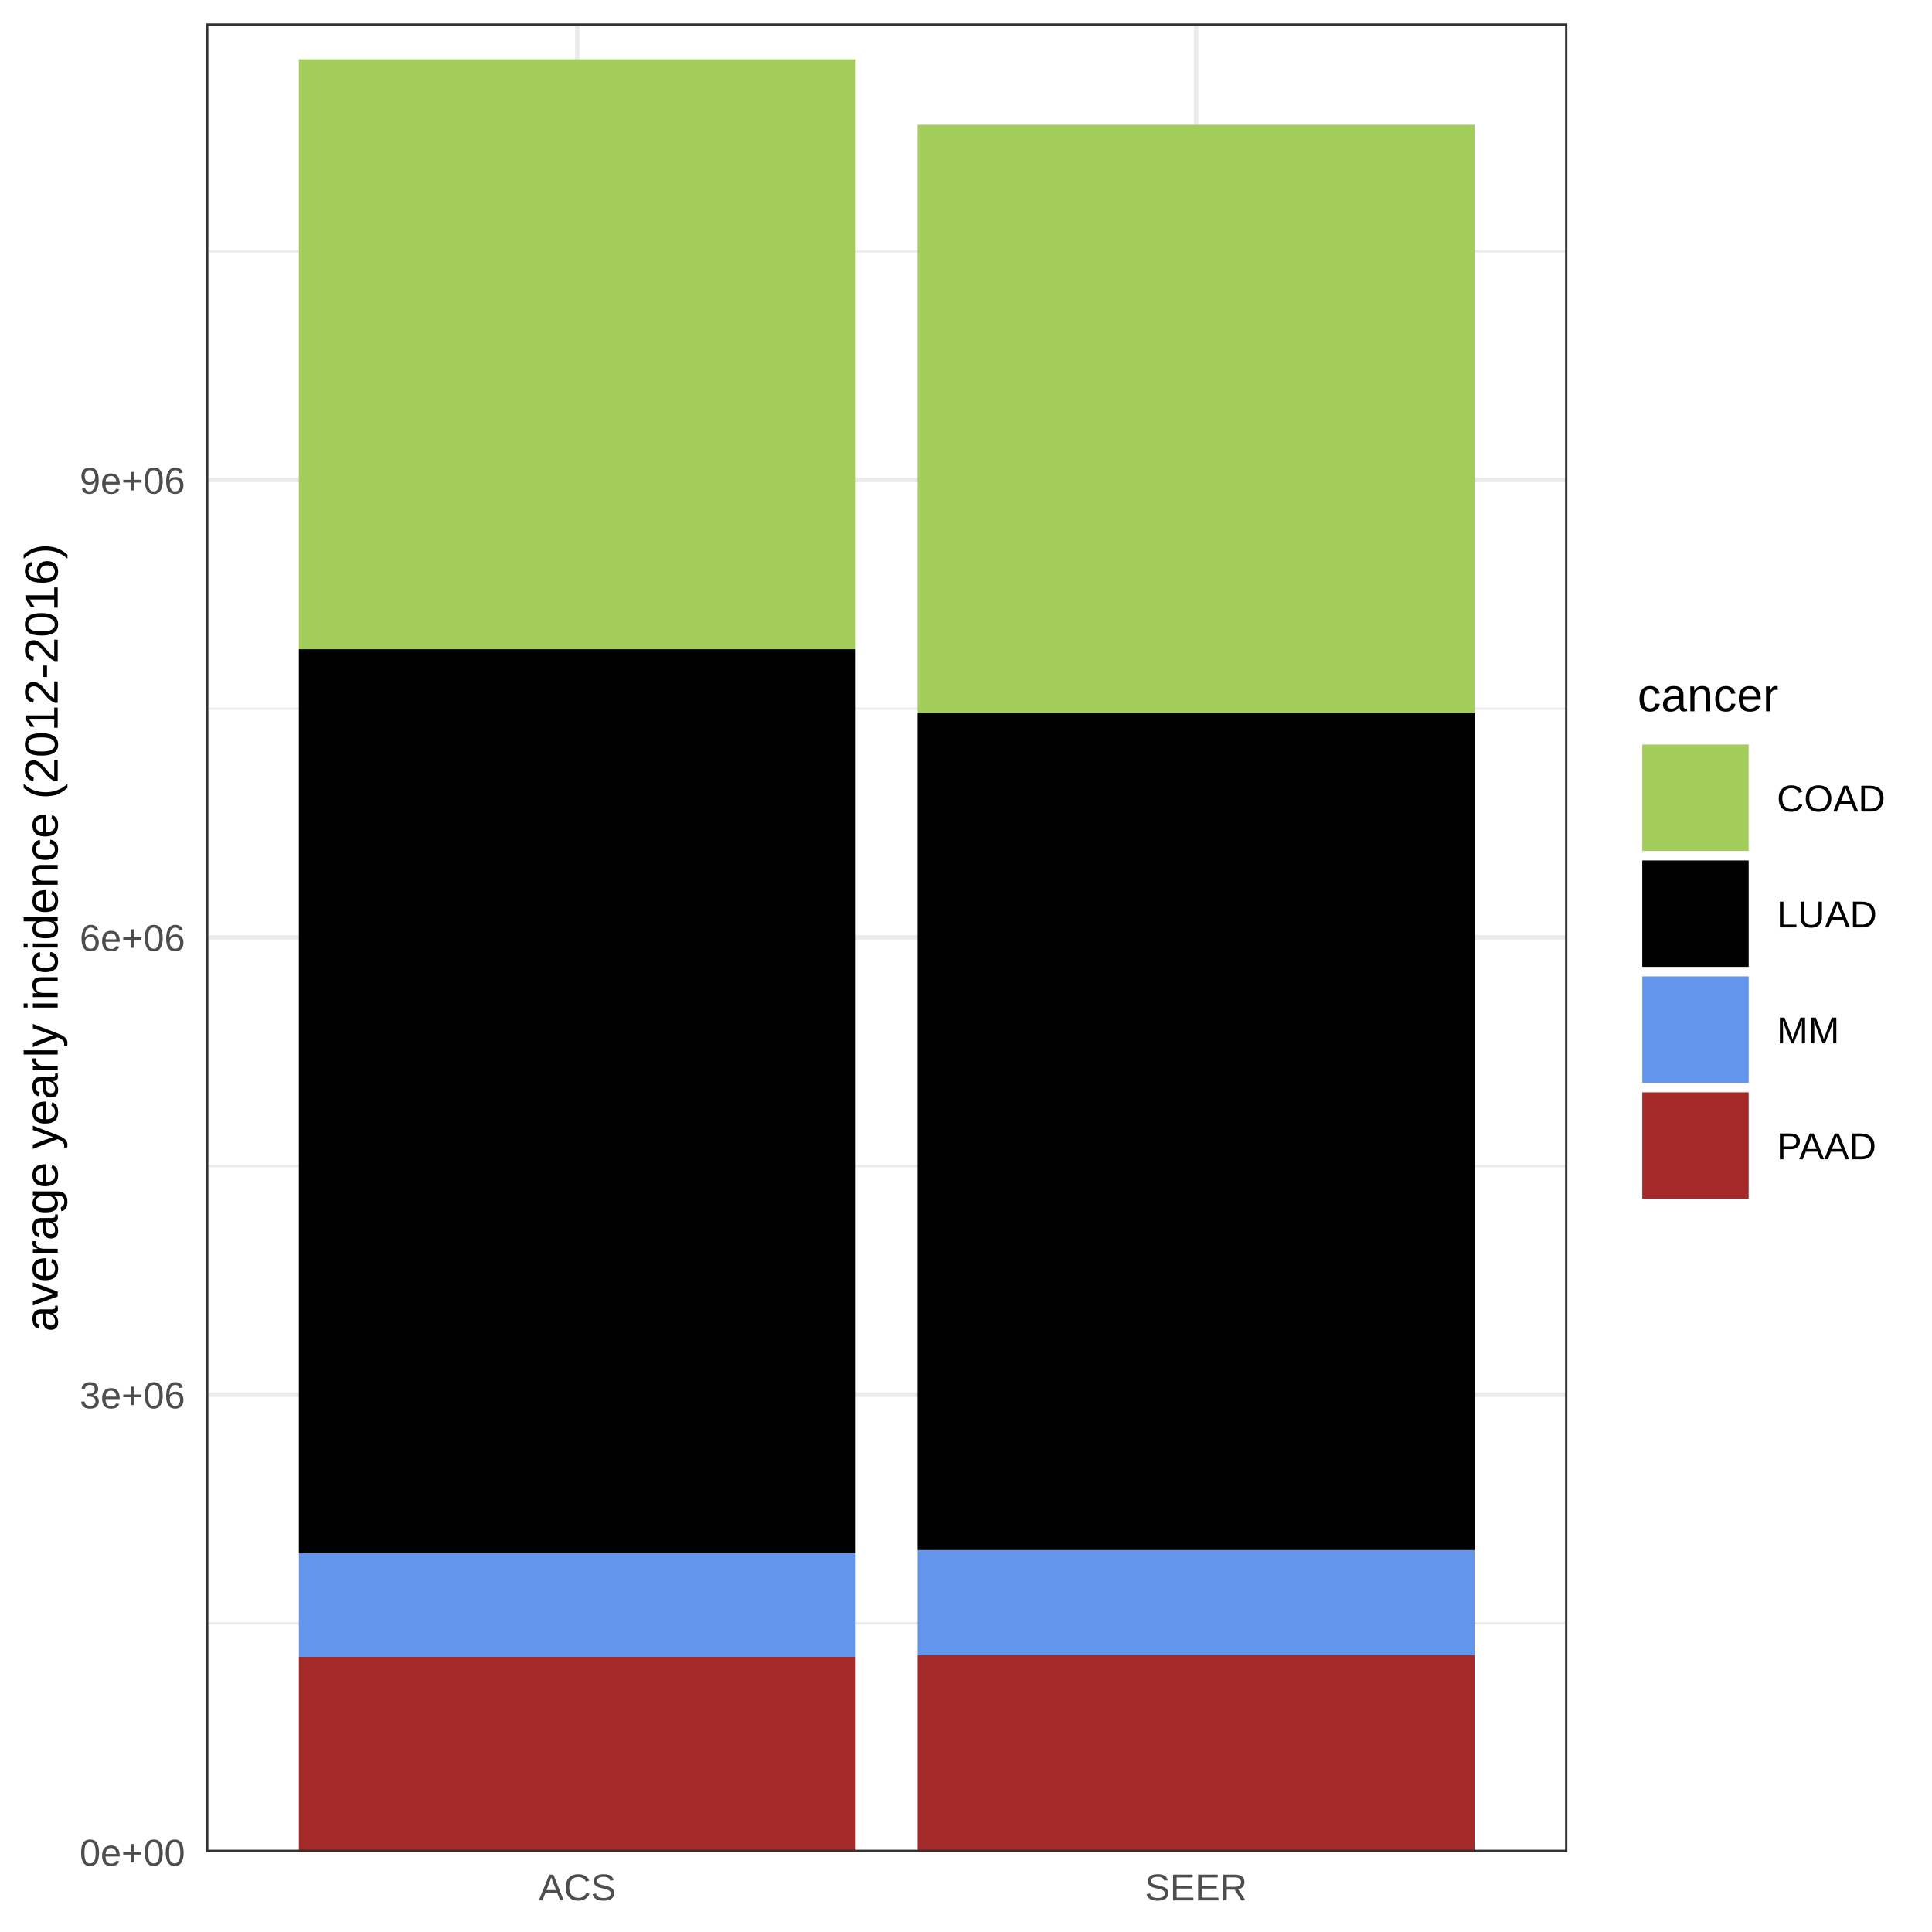
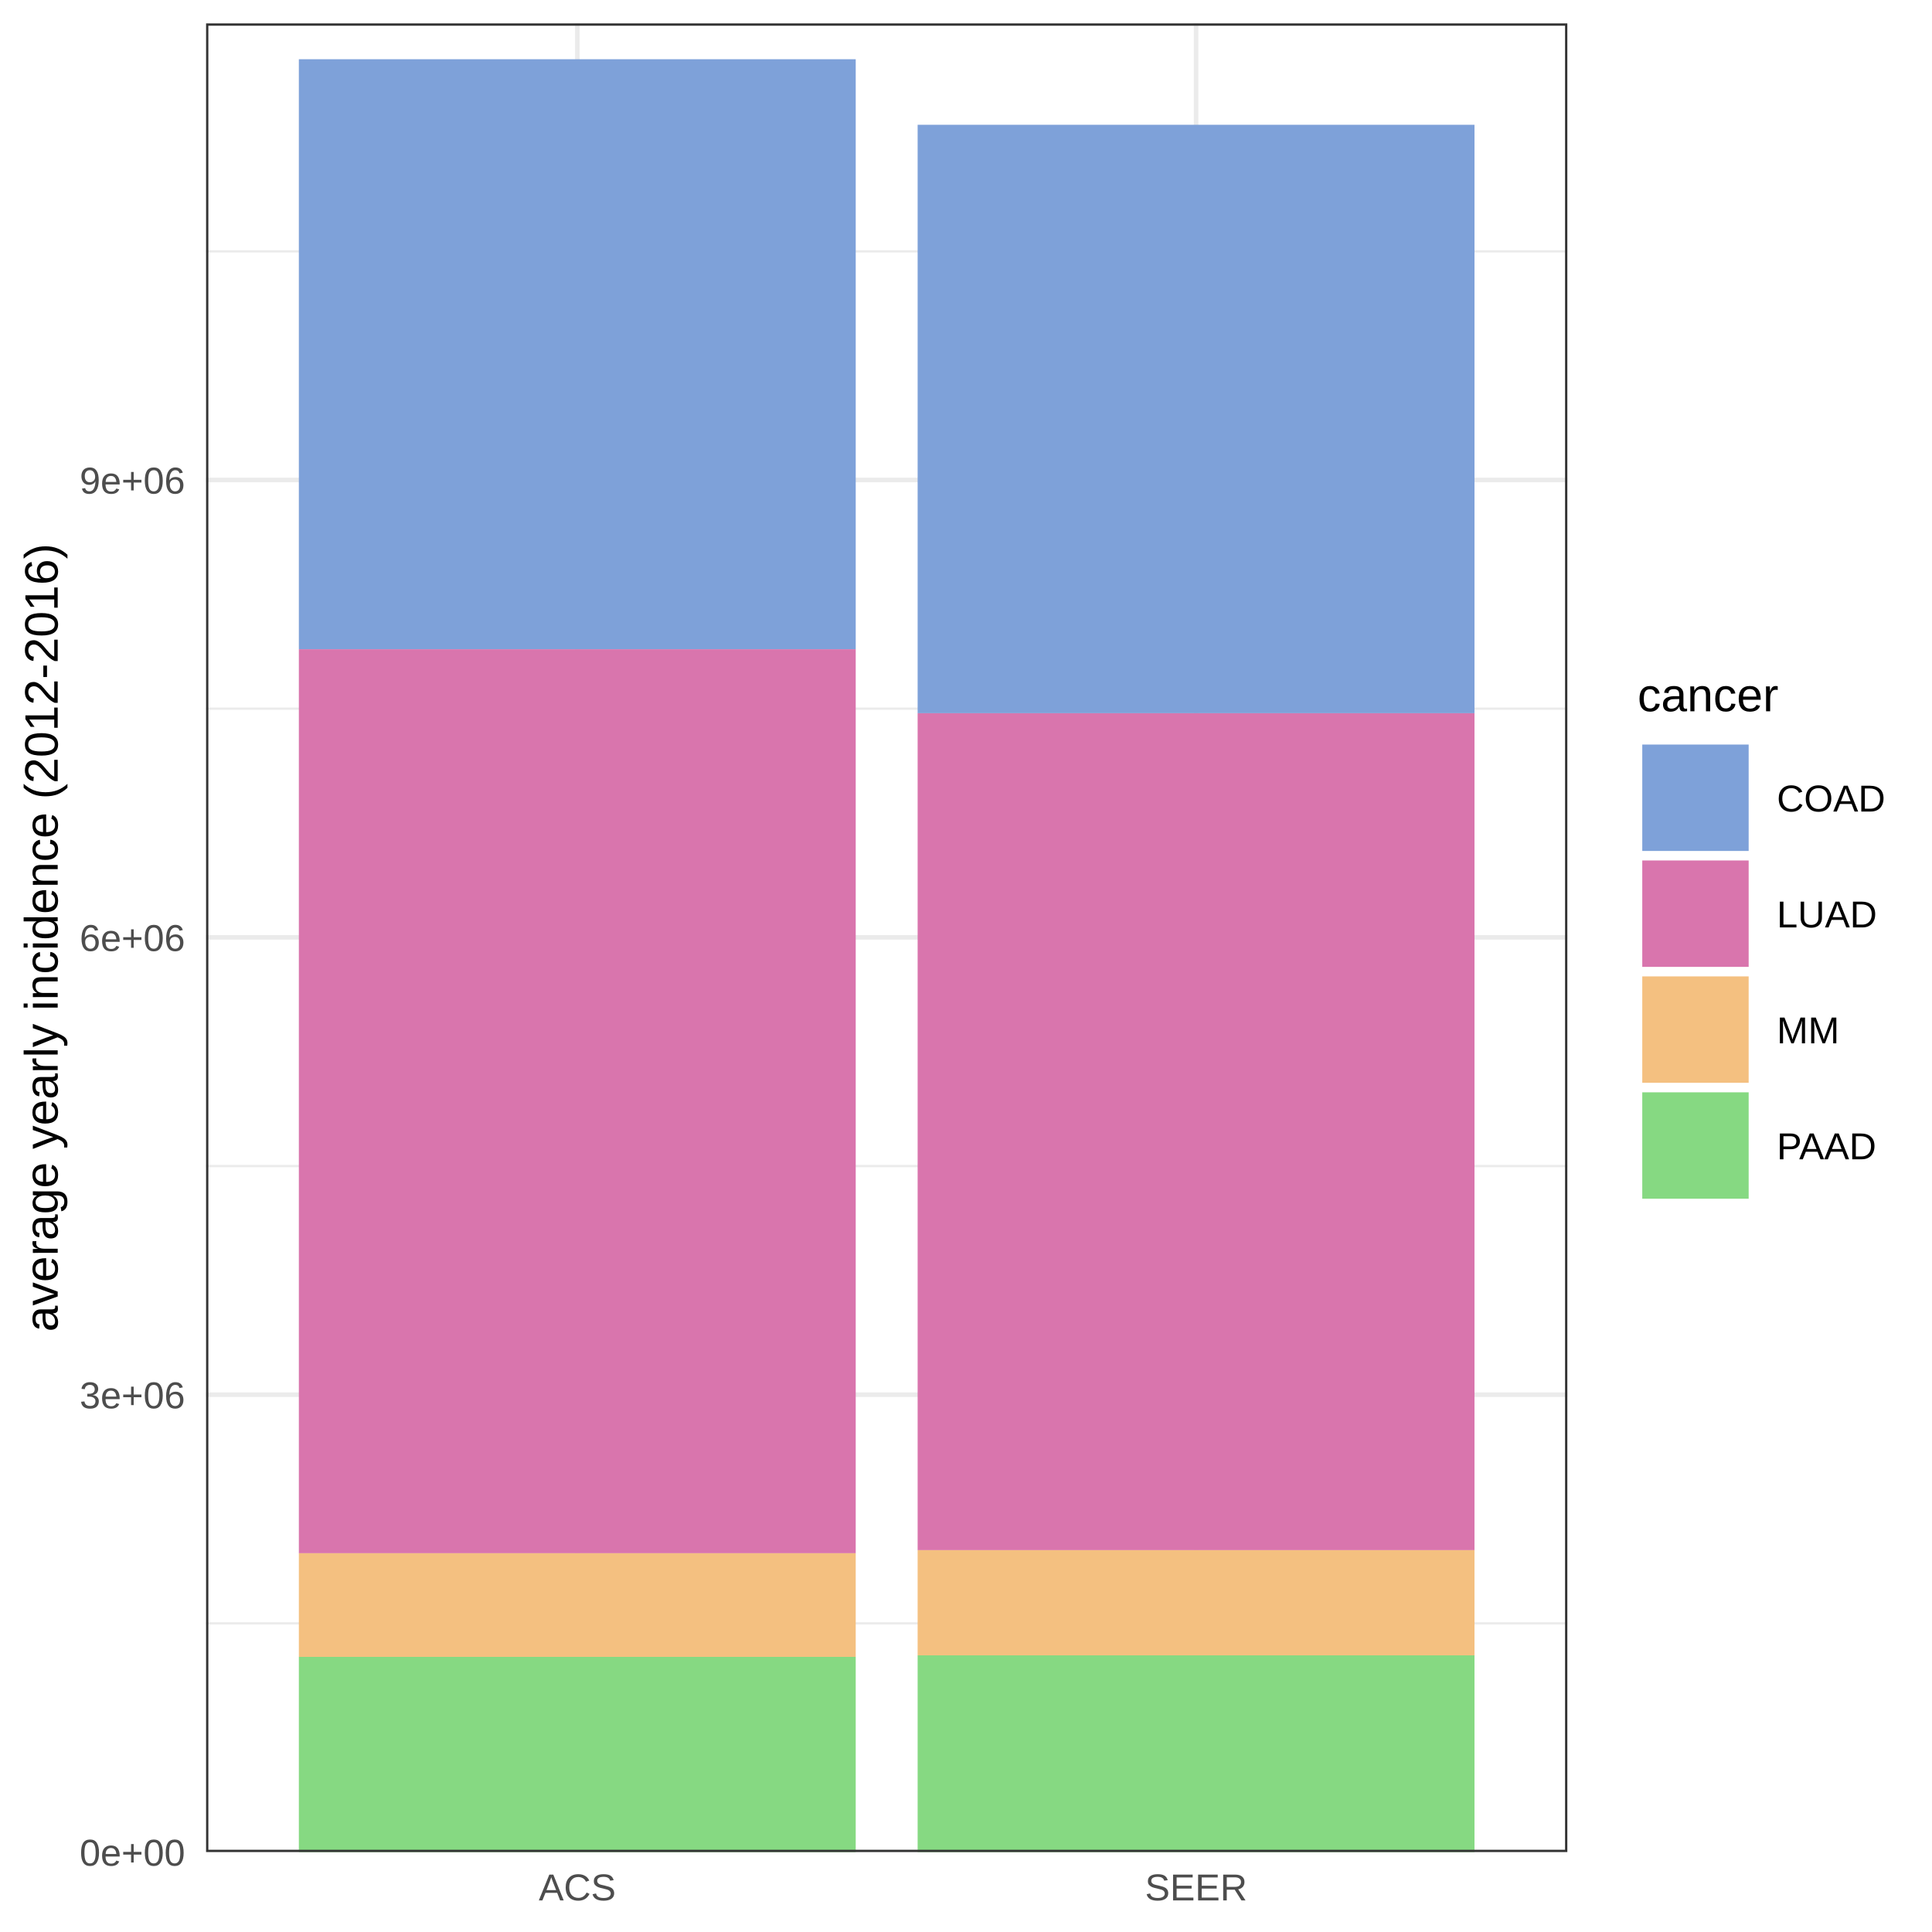
<svg xmlns="http://www.w3.org/2000/svg" viewBox="0 0 288.00 288.00">
  <defs>
    <style type="text/css">
    line, polyline, polygon, path, rect, circle {
      fill: none;
      stroke: #000000;
      stroke-linecap: round;
      stroke-linejoin: round;
      stroke-miterlimit: 10.00;
    }
  </style>
  </defs>
  <rect width="100%" height="100%" style="stroke: none; fill: #FFFFFF;" />
  <rect x="0.00" y="0.00" width="288.00" height="288.00" style="stroke-width: 0.68; stroke: #FFFFFF; fill: #FFFFFF;" />
  <defs>
    <clipPath id="cpMzAuNzJ8MjMzLjY0fDI3Ni4wOHwzLjQ5">
      <rect x="30.72" y="3.49" width="202.92" height="272.59" />
    </clipPath>
  </defs>
  <rect x="30.72" y="3.49" width="202.92" height="272.59" style="stroke-width: 0.68; stroke: none; fill: #FFFFFF;" clip-path="url(#cpMzAuNzJ8MjMzLjY0fDI3Ni4wOHwzLjQ5)" />
  <polyline points="30.72,241.99 233.64,241.99 " style="stroke-width: 0.34; stroke: #EBEBEB; stroke-linecap: butt;" clip-path="url(#cpMzAuNzJ8MjMzLjY0fDI3Ni4wOHwzLjQ5)" />
  <polyline points="30.72,173.82 233.64,173.82 " style="stroke-width: 0.34; stroke: #EBEBEB; stroke-linecap: butt;" clip-path="url(#cpMzAuNzJ8MjMzLjY0fDI3Ni4wOHwzLjQ5)" />
  <polyline points="30.72,105.64 233.64,105.64 " style="stroke-width: 0.34; stroke: #EBEBEB; stroke-linecap: butt;" clip-path="url(#cpMzAuNzJ8MjMzLjY0fDI3Ni4wOHwzLjQ5)" />
  <polyline points="30.72,37.47 233.64,37.47 " style="stroke-width: 0.34; stroke: #EBEBEB; stroke-linecap: butt;" clip-path="url(#cpMzAuNzJ8MjMzLjY0fDI3Ni4wOHwzLjQ5)" />
  <polyline points="30.72,276.08 233.64,276.08 " style="stroke-width: 0.68; stroke: #EBEBEB; stroke-linecap: butt;" clip-path="url(#cpMzAuNzJ8MjMzLjY0fDI3Ni4wOHwzLjQ5)" />
  <polyline points="30.72,207.90 233.64,207.90 " style="stroke-width: 0.68; stroke: #EBEBEB; stroke-linecap: butt;" clip-path="url(#cpMzAuNzJ8MjMzLjY0fDI3Ni4wOHwzLjQ5)" />
  <polyline points="30.72,139.73 233.64,139.73 " style="stroke-width: 0.68; stroke: #EBEBEB; stroke-linecap: butt;" clip-path="url(#cpMzAuNzJ8MjMzLjY0fDI3Ni4wOHwzLjQ5)" />
  <polyline points="30.72,71.55 233.64,71.55 " style="stroke-width: 0.68; stroke: #EBEBEB; stroke-linecap: butt;" clip-path="url(#cpMzAuNzJ8MjMzLjY0fDI3Ni4wOHwzLjQ5)" />
  <polyline points="86.06,276.08 86.06,3.49 " style="stroke-width: 0.68; stroke: #EBEBEB; stroke-linecap: butt;" clip-path="url(#cpMzAuNzJ8MjMzLjY0fDI3Ni4wOHwzLjQ5)" />
  <polyline points="178.30,276.08 178.30,3.49 " style="stroke-width: 0.68; stroke: #EBEBEB; stroke-linecap: butt;" clip-path="url(#cpMzAuNzJ8MjMzLjY0fDI3Ni4wOHwzLjQ5)" />
-   <rect x="44.55" y="8.83" width="83.01" height="87.95" style="stroke-width: 1.07; stroke: none; stroke-linecap: square; stroke-linejoin: miter; fill: #A2CD5A;" clip-path="url(#cpMzAuNzJ8MjMzLjY0fDI3Ni4wOHwzLjQ5)" />
-   <rect x="44.55" y="96.78" width="83.01" height="134.76" style="stroke-width: 1.07; stroke: none; stroke-linecap: square; stroke-linejoin: miter; fill: #000000;" clip-path="url(#cpMzAuNzJ8MjMzLjY0fDI3Ni4wOHwzLjQ5)" />
-   <rect x="44.55" y="231.54" width="83.01" height="15.45" style="stroke-width: 1.07; stroke: none; stroke-linecap: square; stroke-linejoin: miter; fill: #6495ED;" clip-path="url(#cpMzAuNzJ8MjMzLjY0fDI3Ni4wOHwzLjQ5)" />
-   <rect x="44.55" y="246.99" width="83.01" height="29.09" style="stroke-width: 1.07; stroke: none; stroke-linecap: square; stroke-linejoin: miter; fill: #A52A2A;" clip-path="url(#cpMzAuNzJ8MjMzLjY0fDI3Ni4wOHwzLjQ5)" />
-   <rect x="136.79" y="18.60" width="83.01" height="87.72" style="stroke-width: 1.07; stroke: none; stroke-linecap: square; stroke-linejoin: miter; fill: #A2CD5A;" clip-path="url(#cpMzAuNzJ8MjMzLjY0fDI3Ni4wOHwzLjQ5)" />
-   <rect x="136.79" y="246.76" width="83.01" height="29.32" style="stroke-width: 1.07; stroke: none; stroke-linecap: square; stroke-linejoin: miter; fill: #A52A2A;" clip-path="url(#cpMzAuNzJ8MjMzLjY0fDI3Ni4wOHwzLjQ5)" />
-   <rect x="136.79" y="106.32" width="83.01" height="124.76" style="stroke-width: 1.07; stroke: none; stroke-linecap: square; stroke-linejoin: miter; fill: #000000;" clip-path="url(#cpMzAuNzJ8MjMzLjY0fDI3Ni4wOHwzLjQ5)" />
-   <rect x="136.79" y="231.08" width="83.01" height="15.68" style="stroke-width: 1.07; stroke: none; stroke-linecap: square; stroke-linejoin: miter; fill: #6495ED;" clip-path="url(#cpMzAuNzJ8MjMzLjY0fDI3Ni4wOHwzLjQ5)" />
+   <rect x="44.55" y="8.83" width="83.01" height="87.95" style="stroke-width: 1.07; stroke: none; stroke-linecap: square; stroke-linejoin: miter; fill: #7EA1D9;" clip-path="url(#cpMzAuNzJ8MjMzLjY0fDI3Ni4wOHwzLjQ5)" />
+   <rect x="44.55" y="96.78" width="83.01" height="134.76" style="stroke-width: 1.07; stroke: none; stroke-linecap: square; stroke-linejoin: miter; fill: #D975AD;" clip-path="url(#cpMzAuNzJ8MjMzLjY0fDI3Ni4wOHwzLjQ5)" />
+   <rect x="44.55" y="231.54" width="83.01" height="15.45" style="stroke-width: 1.07; stroke: none; stroke-linecap: square; stroke-linejoin: miter; fill: #F4C080;" clip-path="url(#cpMzAuNzJ8MjMzLjY0fDI3Ni4wOHwzLjQ5)" />
+   <rect x="44.55" y="246.99" width="83.01" height="29.09" style="stroke-width: 1.07; stroke: none; stroke-linecap: square; stroke-linejoin: miter; fill: #86D982;" clip-path="url(#cpMzAuNzJ8MjMzLjY0fDI3Ni4wOHwzLjQ5)" />
+   <rect x="136.79" y="18.60" width="83.01" height="87.72" style="stroke-width: 1.07; stroke: none; stroke-linecap: square; stroke-linejoin: miter; fill: #7EA1D9;" clip-path="url(#cpMzAuNzJ8MjMzLjY0fDI3Ni4wOHwzLjQ5)" />
+   <rect x="136.79" y="246.76" width="83.01" height="29.32" style="stroke-width: 1.07; stroke: none; stroke-linecap: square; stroke-linejoin: miter; fill: #86D982;" clip-path="url(#cpMzAuNzJ8MjMzLjY0fDI3Ni4wOHwzLjQ5)" />
+   <rect x="136.79" y="106.32" width="83.01" height="124.76" style="stroke-width: 1.07; stroke: none; stroke-linecap: square; stroke-linejoin: miter; fill: #D975AD;" clip-path="url(#cpMzAuNzJ8MjMzLjY0fDI3Ni4wOHwzLjQ5)" />
+   <rect x="136.79" y="231.08" width="83.01" height="15.68" style="stroke-width: 1.07; stroke: none; stroke-linecap: square; stroke-linejoin: miter; fill: #F4C080;" clip-path="url(#cpMzAuNzJ8MjMzLjY0fDI3Ni4wOHwzLjQ5)" />
  <rect x="30.72" y="3.49" width="202.92" height="272.59" style="stroke-width: 0.68; stroke: #333333;" clip-path="url(#cpMzAuNzJ8MjMzLjY0fDI3Ni4wOHwzLjQ5)" />
  <defs>
    <clipPath id="cpMC4wMHwyODguMDB8Mjg4LjAwfDAuMDA=">
      <rect x="0.00" y="0.00" width="288.00" height="288.00" />
    </clipPath>
  </defs>
  <g clip-path="url(#cpMC4wMHwyODguMDB8Mjg4LjAwfDAuMDA=)">
    <text x="11.87" y="278.12" style="font-size: 5.60px; fill: #4D4D4D; font-family: Arial;" textLength="15.71px" lengthAdjust="spacingAndGlyphs">0e+00</text>
  </g>
  <g clip-path="url(#cpMC4wMHwyODguMDB8Mjg4LjAwfDAuMDA=)">
    <text x="11.87" y="209.94" style="font-size: 5.60px; fill: #4D4D4D; font-family: Arial;" textLength="15.71px" lengthAdjust="spacingAndGlyphs">3e+06</text>
  </g>
  <g clip-path="url(#cpMC4wMHwyODguMDB8Mjg4LjAwfDAuMDA=)">
    <text x="11.87" y="141.77" style="font-size: 5.60px; fill: #4D4D4D; font-family: Arial;" textLength="15.71px" lengthAdjust="spacingAndGlyphs">6e+06</text>
  </g>
  <g clip-path="url(#cpMC4wMHwyODguMDB8Mjg4LjAwfDAuMDA=)">
    <text x="11.87" y="73.59" style="font-size: 5.60px; fill: #4D4D4D; font-family: Arial;" textLength="15.71px" lengthAdjust="spacingAndGlyphs">9e+06</text>
  </g>
  <g clip-path="url(#cpMC4wMHwyODguMDB8Mjg4LjAwfDAuMDA=)">
    <text x="80.31" y="283.29" style="font-size: 5.60px; fill: #4D4D4D; font-family: Arial;" textLength="11.50px" lengthAdjust="spacingAndGlyphs">ACS</text>
  </g>
  <g clip-path="url(#cpMC4wMHwyODguMDB8Mjg4LjAwfDAuMDA=)">
    <text x="170.68" y="283.29" style="font-size: 5.60px; fill: #4D4D4D; font-family: Arial;" textLength="15.23px" lengthAdjust="spacingAndGlyphs">SEER</text>
  </g>
  <g clip-path="url(#cpMC4wMHwyODguMDB8Mjg4LjAwfDAuMDA=)">
    <text transform="translate(8.60,198.53) rotate(-90)" style="font-size: 7.00px; font-family: Arial;" textLength="117.49px" lengthAdjust="spacingAndGlyphs">average yearly incidence (2012-2016)</text>
  </g>
  <rect x="240.61" y="96.67" width="43.90" height="86.22" style="stroke-width: 0.68; stroke: none; fill: #FFFFFF;" clip-path="url(#cpMC4wMHwyODguMDB8Mjg4LjAwfDAuMDA=)" />
  <g clip-path="url(#cpMC4wMHwyODguMDB8Mjg4LjAwfDAuMDA=)">
    <text x="244.10" y="106.03" style="font-size: 7.00px; font-family: Arial;" textLength="21.01px" lengthAdjust="spacingAndGlyphs">cancer</text>
  </g>
  <rect x="244.10" y="110.29" width="17.28" height="17.28" style="stroke-width: 0.68; stroke: none; fill: #FFFFFF;" clip-path="url(#cpMC4wMHwyODguMDB8Mjg4LjAwfDAuMDA=)" />
-   <rect x="244.81" y="110.99" width="15.86" height="15.86" style="stroke-width: 1.07; stroke: none; stroke-linecap: square; stroke-linejoin: miter; fill: #A2CD5A;" clip-path="url(#cpMC4wMHwyODguMDB8Mjg4LjAwfDAuMDA=)" />
+   <rect x="244.81" y="110.99" width="15.86" height="15.86" style="stroke-width: 1.07; stroke: none; stroke-linecap: square; stroke-linejoin: miter; fill: #7EA1D9;" clip-path="url(#cpMC4wMHwyODguMDB8Mjg4LjAwfDAuMDA=)" />
  <rect x="244.10" y="127.57" width="17.28" height="17.28" style="stroke-width: 0.68; stroke: none; fill: #FFFFFF;" clip-path="url(#cpMC4wMHwyODguMDB8Mjg4LjAwfDAuMDA=)" />
-   <rect x="244.81" y="128.27" width="15.86" height="15.86" style="stroke-width: 1.07; stroke: none; stroke-linecap: square; stroke-linejoin: miter; fill: #000000;" clip-path="url(#cpMC4wMHwyODguMDB8Mjg4LjAwfDAuMDA=)" />
+   <rect x="244.81" y="128.27" width="15.86" height="15.86" style="stroke-width: 1.07; stroke: none; stroke-linecap: square; stroke-linejoin: miter; fill: #D975AD;" clip-path="url(#cpMC4wMHwyODguMDB8Mjg4LjAwfDAuMDA=)" />
  <rect x="244.10" y="144.85" width="17.28" height="17.28" style="stroke-width: 0.68; stroke: none; fill: #FFFFFF;" clip-path="url(#cpMC4wMHwyODguMDB8Mjg4LjAwfDAuMDA=)" />
-   <rect x="244.81" y="145.55" width="15.86" height="15.86" style="stroke-width: 1.07; stroke: none; stroke-linecap: square; stroke-linejoin: miter; fill: #6495ED;" clip-path="url(#cpMC4wMHwyODguMDB8Mjg4LjAwfDAuMDA=)" />
+   <rect x="244.81" y="145.55" width="15.86" height="15.86" style="stroke-width: 1.07; stroke: none; stroke-linecap: square; stroke-linejoin: miter; fill: #F4C080;" clip-path="url(#cpMC4wMHwyODguMDB8Mjg4LjAwfDAuMDA=)" />
  <rect x="244.10" y="162.13" width="17.28" height="17.28" style="stroke-width: 0.68; stroke: none; fill: #FFFFFF;" clip-path="url(#cpMC4wMHwyODguMDB8Mjg4LjAwfDAuMDA=)" />
-   <rect x="244.81" y="162.83" width="15.86" height="15.86" style="stroke-width: 1.07; stroke: none; stroke-linecap: square; stroke-linejoin: miter; fill: #A52A2A;" clip-path="url(#cpMC4wMHwyODguMDB8Mjg4LjAwfDAuMDA=)" />
+   <rect x="244.81" y="162.83" width="15.86" height="15.86" style="stroke-width: 1.07; stroke: none; stroke-linecap: square; stroke-linejoin: miter; fill: #86D982;" clip-path="url(#cpMC4wMHwyODguMDB8Mjg4LjAwfDAuMDA=)" />
  <g clip-path="url(#cpMC4wMHwyODguMDB8Mjg4LjAwfDAuMDA=)">
    <text x="264.87" y="120.97" style="font-size: 5.60px; font-family: Arial;" textLength="16.16px" lengthAdjust="spacingAndGlyphs">COAD</text>
  </g>
  <g clip-path="url(#cpMC4wMHwyODguMDB8Mjg4LjAwfDAuMDA=)">
    <text x="264.87" y="138.25" style="font-size: 5.60px; font-family: Arial;" textLength="14.92px" lengthAdjust="spacingAndGlyphs">LUAD</text>
  </g>
  <g clip-path="url(#cpMC4wMHwyODguMDB8Mjg4LjAwfDAuMDA=)">
    <text x="264.87" y="155.53" style="font-size: 5.60px; font-family: Arial;" textLength="9.32px" lengthAdjust="spacingAndGlyphs">MM</text>
  </g>
  <g clip-path="url(#cpMC4wMHwyODguMDB8Mjg4LjAwfDAuMDA=)">
    <text x="264.87" y="172.81" style="font-size: 5.60px; font-family: Arial;" textLength="15.23px" lengthAdjust="spacingAndGlyphs">PAAD</text>
  </g>
</svg>
